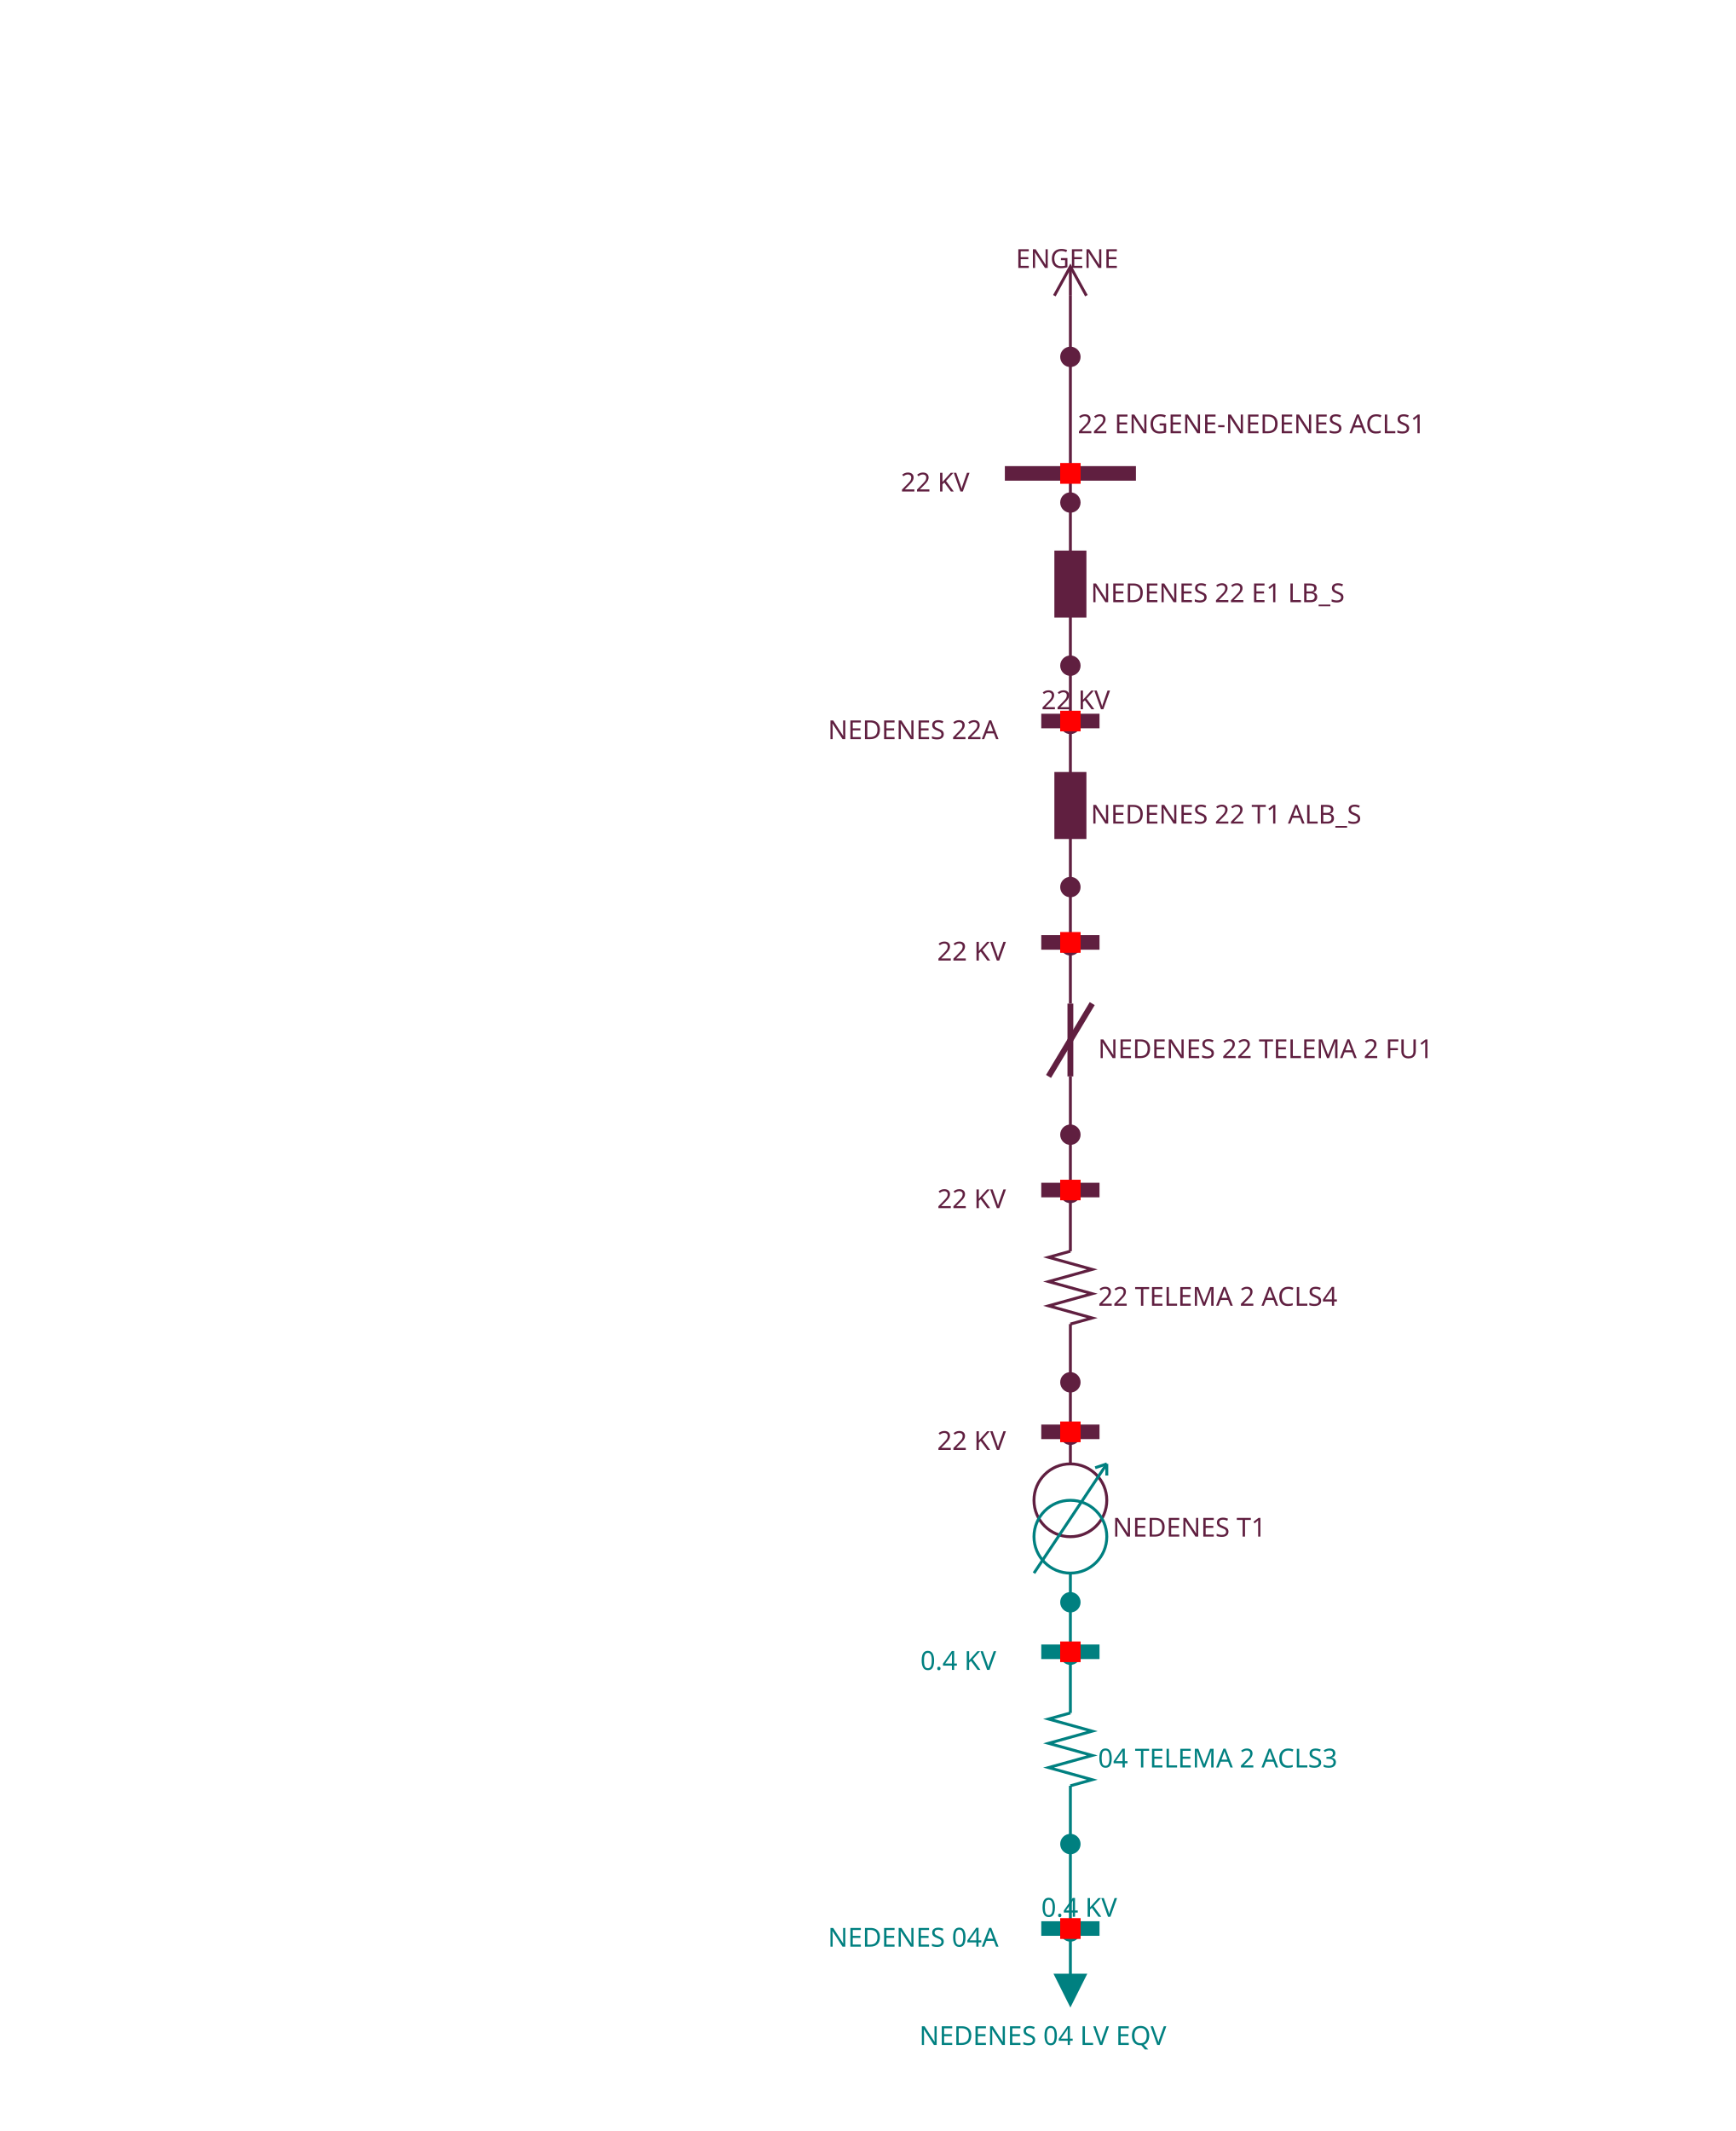
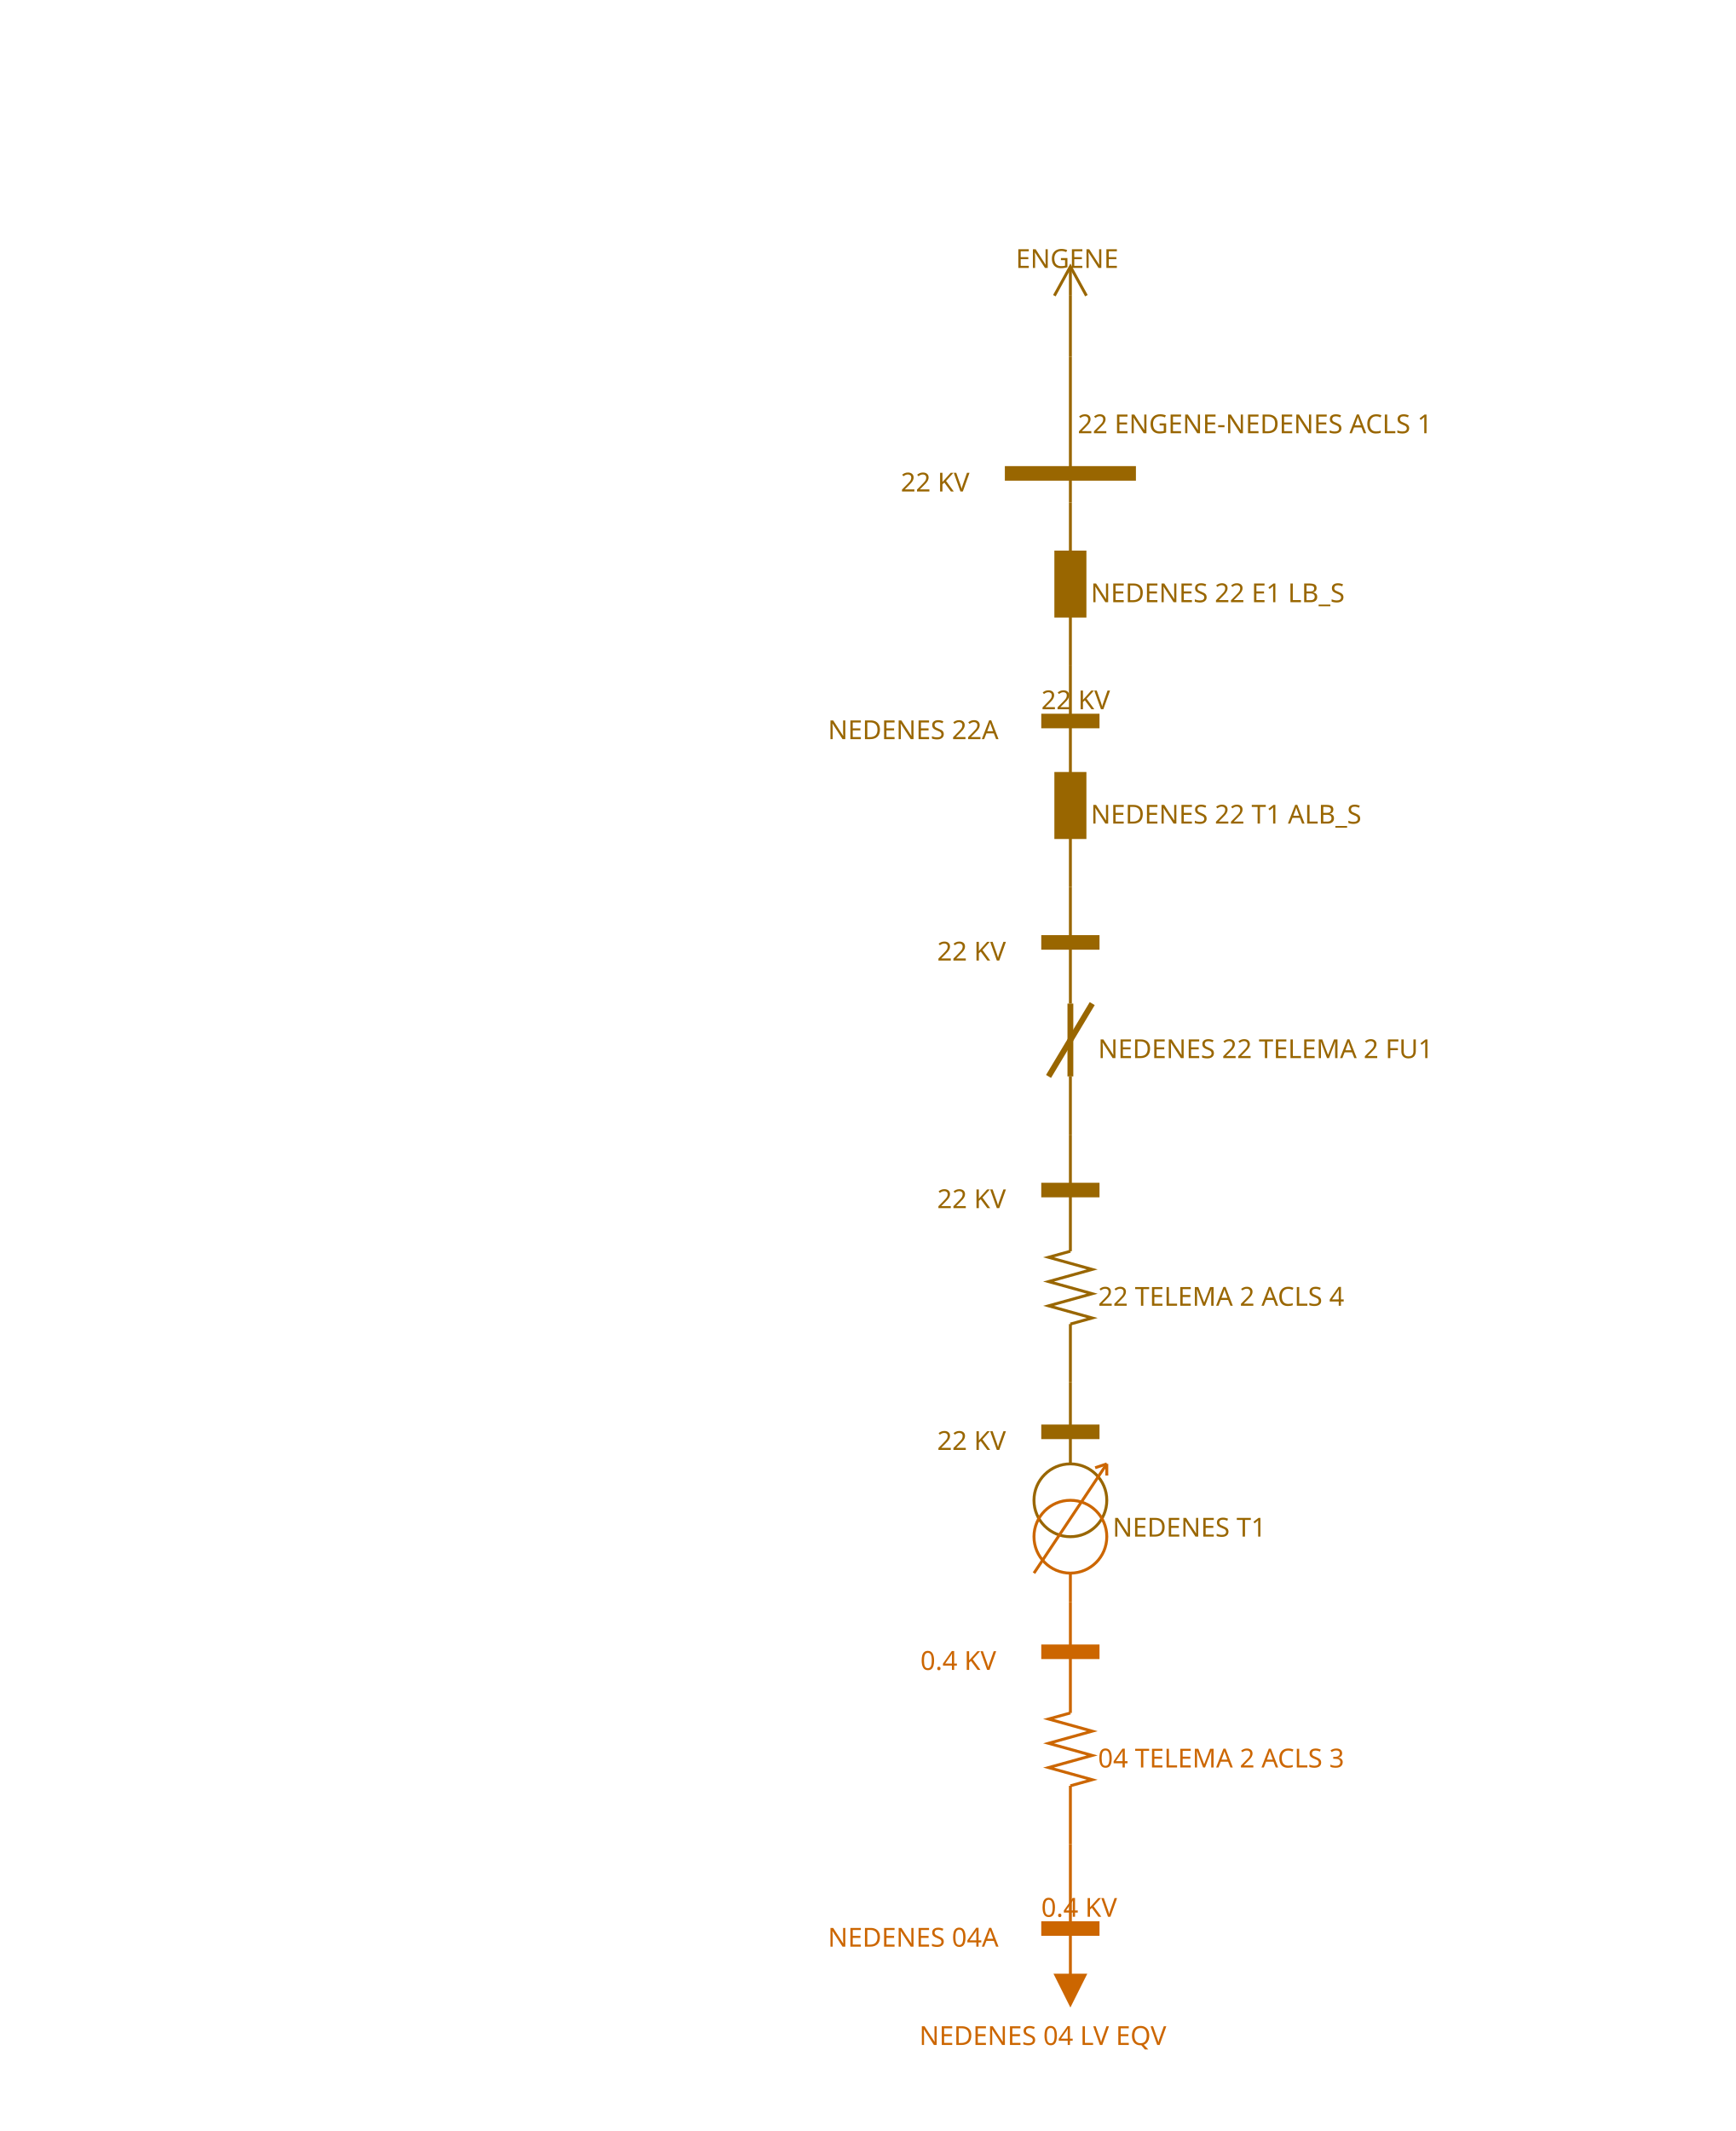
<svg xmlns="http://www.w3.org/2000/svg" xmlns:ns1="http://powerinfo.us/CIMSpy" xmlns:rdf="http://www.w3.org/1999/02/22-rdf-syntax-ns#" xmlns:xlink="http://www.w3.org/1999/xlink" id="NEDENES" width="595.75" height="731.5" viewBox="0 0 595.75 731.5" ns1:name="NEDENES" rdf:ID="_681a2179-5a55-11eb-a658-74e5f963e191" ns1:diagramType="7" style="background-color: #DCF5FF" fill="#DCF5FF">
-   <text id="FreeText_NEDENES CN 001" x="309.25" y="168.72" rdf:ID="_92d33b34-7034-11eb-a65a-74e5f963e191" fill="#601F40" font-family="Segoe UI" font-size="9" font-weight="normal">22 KV</text>
-   <text id="FreeText_NEDENES 22 E1 LB_S" x="374.5" y="206.72" rdf:ID="_55de4e32-8cb0-4602-9901-ec91e104b300" fill="#601F40" font-family="Segoe UI" font-size="9" font-weight="normal">NEDENES 22 E1 LB_S</text>
-   <text id="FreeText_NEDENES 22 TELEMA 2 FU1" x="377" y="363.22" rdf:ID="_38cd8874-fb01-462c-8c85-95dac14fee9c" fill="#601F40" font-family="Segoe UI" font-size="9" font-weight="normal">NEDENES 22 TELEMA 2 FU1</text>
-   <text id="FreeText_NEDENES 22 T1 ALB_S" x="374.5" y="282.72" rdf:ID="_20605037-a626-4691-8601-89666564ff87" fill="#601F40" font-family="Segoe UI" font-size="9" font-weight="normal">NEDENES 22 T1 ALB_S</text>
-   <text id="FreeText_22 TELEMA 2 ACLS4" x="377" y="448.22" rdf:ID="_d1afcb93-f7d9-4e93-8c91-bbeb35f2a322" fill="#601F40" font-family="Segoe UI" font-size="9" font-weight="normal">22 TELEMA 2 ACLS4</text>
-   <text id="FreeText_NEDENES 04 LV EQV" x="315.625" y="701.97" rdf:ID="_c70c1ea0-c58b-624b-ab6a-0072ad2eea25" fill="#008080" font-family="Segoe UI" font-size="9" font-weight="normal">NEDENES 04 LV EQV</text>
-   <text id="FreeText_04 TELEMA 2 ACLS3" x="377" y="606.72" rdf:ID="_cf484bc9-2ef9-4116-a5a9-9a5db3e09df9" fill="#008080" font-family="Segoe UI" font-size="9" font-weight="normal">04 TELEMA 2 ACLS3</text>
-   <text id="FreeText_NEDENES T1" x="382" y="527.47" rdf:ID="_681a309b-5a55-11eb-a658-74e5f963e191" fill="#601F40" font-family="Segoe UI" font-size="9" font-weight="normal">NEDENES T1</text>
-   <text id="FreeText_22 ENGENE-NEDENES ACLS1" x="370" y="148.72" rdf:ID="_92d33be4-7034-11eb-a65a-74e5f963e191" fill="#601F40" font-family="Segoe UI" font-size="9" font-weight="normal">22 ENGENE-NEDENES ACLS1</text>
+   <text id="FreeText_NEDENES CN 001" x="309.25" y="168.72" rdf:ID="_92d33b34-7034-11eb-a65a-74e5f963e191" fill="#996600" font-family="Segoe UI" font-size="9" font-weight="normal">22 KV</text>
+   <text id="FreeText_NEDENES 22 T1 ALB_S" x="374.5" y="282.72" rdf:ID="_20605037-a626-4691-8601-89666564ff87" fill="#996600" font-family="Segoe UI" font-size="9" font-weight="normal">NEDENES 22 T1 ALB_S</text>
+   <text id="FreeText_NEDENES 22 E1 LB_S" x="374.5" y="206.72" rdf:ID="_55de4e32-8cb0-4602-9901-ec91e104b300" fill="#996600" font-family="Segoe UI" font-size="9" font-weight="normal">NEDENES 22 E1 LB_S</text>
+   <text id="FreeText_NEDENES 22 TELEMA 2 FU1" x="377" y="363.22" rdf:ID="_38cd8874-fb01-462c-8c85-95dac14fee9c" fill="#996600" font-family="Segoe UI" font-size="9" font-weight="normal">NEDENES 22 TELEMA 2 FU1</text>
+   <text id="FreeText_22 TELEMA 2 ACLS 4" x="377" y="448.22" rdf:ID="_d1afcb93-f7d9-4e93-8c91-bbeb35f2a322" fill="#996600" font-family="Segoe UI" font-size="9" font-weight="normal">22 TELEMA 2 ACLS 4</text>
+   <text id="FreeText_NEDENES 04 LV EQV" x="315.625" y="701.97" rdf:ID="_c70c1ea0-c58b-624b-ab6a-0072ad2eea25" fill="#CC6600" font-family="Segoe UI" font-size="9" font-weight="normal">NEDENES 04 LV EQV</text>
+   <text id="FreeText_04 TELEMA 2 ACLS 3" x="377" y="606.72" rdf:ID="_cf484bc9-2ef9-4116-a5a9-9a5db3e09df9" fill="#CC6600" font-family="Segoe UI" font-size="9" font-weight="normal">04 TELEMA 2 ACLS 3</text>
+   <text id="FreeText_NEDENES T1" x="382" y="527.47" rdf:ID="_681a309b-5a55-11eb-a658-74e5f963e191" fill="#996600" font-family="Segoe UI" font-size="9" font-weight="normal">NEDENES T1</text>
+   <text id="FreeText_22 ENGENE-NEDENES ACLS 1" x="370" y="148.72" rdf:ID="_92d33be4-7034-11eb-a65a-74e5f963e191" fill="#996600" font-family="Segoe UI" font-size="9" font-weight="normal">22 ENGENE-NEDENES ACLS 1</text>
  <a id="xlink_FreeText_ENGENE" xlink:href="ENGENE.svg">
-     <text id="FreeText_ENGENE" x="348.75" y="91.97" rdf:ID="_681a1e15-5a55-11eb-a658-74e5f963e191" fill="#601F40" font-family="Segoe UI" font-size="9" font-weight="normal">ENGENE</text>
+     <text id="FreeText_ENGENE" x="348.75" y="91.97" rdf:ID="_681a1e15-5a55-11eb-a658-74e5f963e191" fill="#996600" font-family="Segoe UI" font-size="9" font-weight="normal">ENGENE</text>
  </a>
-   <text id="FreeText_NEDENES CN 005" x="321.75" y="497.72" rdf:ID="_9bf03de1-7f35-4dfe-86aa-29dff75a6962" fill="#601F40" font-family="Segoe UI" font-size="9" font-weight="normal">22 KV</text>
-   <text id="FreeText_NEDENES CN 003" x="316" y="573.22" rdf:ID="_681a21b3-5a55-11eb-a658-74e5f963e191" fill="#008080" font-family="Segoe UI" font-size="9" font-weight="normal">0.4 KV</text>
-   <text id="FreeText_NEDENES CN 002" x="321.75" y="414.72" rdf:ID="_d5b4c5ad-1762-8e43-9330-6ec8f7d97bce" fill="#601F40" font-family="Segoe UI" font-size="9" font-weight="normal">22 KV</text>
-   <text id="FreeText_NEDENES 22A CN 002" x="357.5" y="243.47" rdf:ID="_681a2178-5a55-11eb-a658-74e5f963e191" fill="#601F40" font-family="Segoe UI" font-size="9" font-weight="normal">22 KV</text>
-   <text id="FreeText_NEDENES 22A CN 002" x="284.25" y="253.72" rdf:ID="_681a2178-5a55-11eb-a658-74e5f963e191" fill="#601F40" font-family="Segoe UI" font-size="9" font-weight="normal">NEDENES 22A</text>
-   <text id="FreeText_NEDENES CN 004" x="321.75" y="329.72" rdf:ID="_ec60b5b3-1ffc-f940-8ce5-140d04267667" fill="#601F40" font-family="Segoe UI" font-size="9" font-weight="normal">22 KV</text>
-   <text id="FreeText_XNED1_XNED2 CN" x="357.5" y="657.97" rdf:ID="_45fed034-857e-48df-b6ad-45d82eec564d" fill="#008080" font-family="Segoe UI" font-size="9" font-weight="normal">0.4 KV</text>
-   <text id="FreeText_XNED1_XNED2 CN" x="284.25" y="668.22" rdf:ID="_45fed034-857e-48df-b6ad-45d82eec564d" fill="#008080" font-family="Segoe UI" font-size="9" font-weight="normal">NEDENES 04A</text>
-   <polyline id="ACLineSegment_22 ENGENE-NEDENES ACLS1" points="367.5,122.5 367.5,162.5" rdf:ID="_92d33be4-7034-11eb-a65a-74e5f963e191" stroke="#601F40" fill="none" stroke-width="1" />
-   <polyline id="PinLink_T1 NEDENES T1 P" points="367.5,492.5 367.5,491.5" rdf:ID="_92d33bfd-7034-11eb-a65a-74e5f963e191" stroke="#601F40" fill="none" stroke-width="1" />
-   <polyline id="PinLink_T1 22 TELEMA 2 ACLS4" points="367.5,474.5 367.5,491.5" rdf:ID="_eaa32378-2082-4b76-92df-09fa5f8b8b51" stroke="#601F40" fill="none" stroke-width="1" />
-   <polyline id="PinLink_T2 NEDENES T1 S" points="367.5,550 367.5,567" rdf:ID="_92d33bff-7034-11eb-a65a-74e5f963e191" stroke="#008080" fill="none" stroke-width="1" />
-   <polyline id="PinLink_T1 22 TELEMA 2 ACLS4" points="367.5,568 367.5,567" rdf:ID="_25581747-6599-46ae-a8ac-62a0161045aa" stroke="#008080" fill="none" stroke-width="1" />
-   <polyline id="PinLink_T2 22 TELEMA 2 ACLS4" points="367.5,409.5 367.5,408.5" rdf:ID="_db529221-814c-4f40-ab73-a7084d6308b7" stroke="#601F40" fill="none" stroke-width="1" />
-   <polyline id="PinLink_T2 22 TELEMA 2 FU1" points="367.5,389.5 367.5,408.5" rdf:ID="_21699bda-a520-45ea-b011-21a56bf567d7" stroke="#601F40" fill="none" stroke-width="1" />
-   <polyline id="PinLink_T1 NEDENES 22 E1 LB_S" points="367.5,172.5 367.5,162.5" rdf:ID="_bec25a71-68ca-496f-ad8a-edf43f6e6982" stroke="#601F40" fill="none" stroke-width="1" />
-   <polyline id="PinLink_T2 NEDENES 22 E1 LB_S" points="367.5,228.5 367.5,247.5" rdf:ID="_0766474a-94ad-40b5-8bb5-db0b7fcd04ff" stroke="#601F40" fill="none" stroke-width="1" />
-   <polyline id="PinLink_T1 NEDENES 22 T1 ALB_S" points="367.5,248.5 367.5,247.5" rdf:ID="_fa9b4957-62cd-4146-8483-a9620bf5ba3f" stroke="#601F40" fill="none" stroke-width="1" />
-   <polyline id="PinLink_T1 22 TELEMA 2 FU1" points="367.5,324.5 367.5,323.5" rdf:ID="_f3b95f0e-d18e-4d14-a61a-79c020ac8c30" stroke="#601F40" fill="none" stroke-width="1" />
-   <polyline id="PinLink_T2 NEDENES 22 T1 ALB_S" points="367.5,304.5 367.5,323.5" rdf:ID="_802d9d22-8304-5444-ac23-6f071fb84b77" stroke="#601F40" fill="none" stroke-width="1" />
-   <polyline id="PinLink_T1 NEDENES 04 LV EQV" points="367.5,663 367.5,662" rdf:ID="_ef17168b-d7ee-7548-9822-e10bbbcec793" stroke="#008080" fill="none" stroke-width="1" />
-   <polyline id="PinLink_T2 A22 TELEMA 2 ACLS4" points="367.5,633 367.5,662" rdf:ID="_c2797e60-6614-4c5f-9090-ed8cef7b15b5" stroke="#008080" fill="none" stroke-width="1" />
+   <text id="FreeText_NEDENES CN 005" x="321.75" y="497.72" rdf:ID="_9bf03de1-7f35-4dfe-86aa-29dff75a6962" fill="#996600" font-family="Segoe UI" font-size="9" font-weight="normal">22 KV</text>
+   <text id="FreeText_NEDENES CN 003" x="316" y="573.22" rdf:ID="_681a21b3-5a55-11eb-a658-74e5f963e191" fill="#CC6600" font-family="Segoe UI" font-size="9" font-weight="normal">0.4 KV</text>
+   <text id="FreeText_NEDENES CN 002" x="321.75" y="414.72" rdf:ID="_d5b4c5ad-1762-8e43-9330-6ec8f7d97bce" fill="#996600" font-family="Segoe UI" font-size="9" font-weight="normal">22 KV</text>
+   <text id="FreeText_NEDENES 22A CN 002" x="357.5" y="243.47" rdf:ID="_681a2178-5a55-11eb-a658-74e5f963e191" fill="#996600" font-family="Segoe UI" font-size="9" font-weight="normal">22 KV</text>
+   <text id="FreeText_NEDENES 22A CN 002" x="284.25" y="253.72" rdf:ID="_681a2178-5a55-11eb-a658-74e5f963e191" fill="#996600" font-family="Segoe UI" font-size="9" font-weight="normal">NEDENES 22A</text>
+   <text id="FreeText_NEDENES CN 004" x="321.75" y="329.72" rdf:ID="_ec60b5b3-1ffc-f940-8ce5-140d04267667" fill="#996600" font-family="Segoe UI" font-size="9" font-weight="normal">22 KV</text>
+   <text id="FreeText_XNED1_XNED2 CN" x="357.5" y="657.97" rdf:ID="_45fed034-857e-48df-b6ad-45d82eec564d" fill="#CC6600" font-family="Segoe UI" font-size="9" font-weight="normal">0.4 KV</text>
+   <text id="FreeText_XNED1_XNED2 CN" x="284.25" y="668.22" rdf:ID="_45fed034-857e-48df-b6ad-45d82eec564d" fill="#CC6600" font-family="Segoe UI" font-size="9" font-weight="normal">NEDENES 04A</text>
+   <polyline id="ACLineSegment_22 ENGENE-NEDENES ACLS 1" points="367.5,122.5 367.5,162.5" rdf:ID="_92d33be4-7034-11eb-a65a-74e5f963e191" stroke="#996600" fill="none" stroke-width="1" />
+   <polyline id="PinLink_T1 NEDENES T1 22 P" points="367.5,492.5 367.5,491.5" rdf:ID="_92d33bfd-7034-11eb-a65a-74e5f963e191" stroke="#996600" fill="none" stroke-width="1" />
+   <polyline id="PinLink_T1 22 TELEMA 2 ACLS4" points="367.5,474.5 367.5,491.5" rdf:ID="_eaa32378-2082-4b76-92df-09fa5f8b8b51" stroke="#996600" fill="none" stroke-width="1" />
+   <polyline id="PinLink_T2 NEDENES T1 04 S" points="367.5,550 367.5,567" rdf:ID="_92d33bff-7034-11eb-a65a-74e5f963e191" stroke="#CC6600" fill="none" stroke-width="1" />
+   <polyline id="PinLink_T1 04 TELEMA 2 ACLS 3" points="367.5,568 367.5,567" rdf:ID="_25581747-6599-46ae-a8ac-62a0161045aa" stroke="#CC6600" fill="none" stroke-width="1" />
+   <polyline id="PinLink_T2 22 TELEMA 2 ACLS4" points="367.5,409.5 367.5,408.5" rdf:ID="_db529221-814c-4f40-ab73-a7084d6308b7" stroke="#996600" fill="none" stroke-width="1" />
+   <polyline id="PinLink_T2 22 TELEMA 2 FU1" points="367.5,389.5 367.5,408.5" rdf:ID="_21699bda-a520-45ea-b011-21a56bf567d7" stroke="#996600" fill="none" stroke-width="1" />
+   <polyline id="PinLink_T1 NEDENES 22 T1 ALB_S" points="367.5,248.5 367.5,247.5" rdf:ID="_fa9b4957-62cd-4146-8483-a9620bf5ba3f" stroke="#996600" fill="none" stroke-width="1" />
+   <polyline id="PinLink_T2 NEDENES 22 E1 LB_S" points="367.5,228.5 367.5,247.5" rdf:ID="_0766474a-94ad-40b5-8bb5-db0b7fcd04ff" stroke="#996600" fill="none" stroke-width="1" />
+   <polyline id="PinLink_T2 NEDENES 22 T1 ALB_S" points="367.5,304.5 367.5,323.5" rdf:ID="_802d9d22-8304-5444-ac23-6f071fb84b77" stroke="#996600" fill="none" stroke-width="1" />
+   <polyline id="PinLink_T1 22 TELEMA 2 FU1" points="367.5,324.5 367.5,323.5" rdf:ID="_f3b95f0e-d18e-4d14-a61a-79c020ac8c30" stroke="#996600" fill="none" stroke-width="1" />
+   <polyline id="PinLink_T1 NEDENES 22 E1 LB_S" points="367.5,172.5 367.5,162.5" rdf:ID="_bec25a71-68ca-496f-ad8a-edf43f6e6982" stroke="#996600" fill="none" stroke-width="1" />
+   <polyline id="PinLink_T1 NEDENES 04 LV EQV" points="367.5,663 367.5,662" rdf:ID="_ef17168b-d7ee-7548-9822-e10bbbcec793" stroke="#CC6600" fill="none" stroke-width="1" />
+   <polyline id="PinLink_T2 04 TELEMA 2 ACLS 3" points="367.5,633 367.5,662" rdf:ID="_c2797e60-6614-4c5f-9090-ed8cef7b15b5" stroke="#CC6600" fill="none" stroke-width="1" />
+   <g id="Breaker_NEDENES 22 T1 ALB_S" rdf:ID="_20605037-a626-4691-8601-89666564ff87">
+     <rect id="Breaker_NEDENES 22 T1 ALB_S_1" x="362.5" y="265.5" width="10" height="22" stroke="#996600" fill="#996600" stroke-width="1" />
+     <line id="Breaker_NEDENES 22 T1 ALB_S_2" x1="367.5" y1="248.5" x2="367.5" y2="265.5" stroke="#996600" fill="none" stroke-width="1" />
+     <line id="Breaker_NEDENES 22 T1 ALB_S_3" x1="367.5" y1="287.5" x2="367.5" y2="304.5" stroke="#996600" fill="none" stroke-width="1" />
+   </g>
  <g id="Breaker_NEDENES 22 E1 LB_S" rdf:ID="_55de4e32-8cb0-4602-9901-ec91e104b300">
-     <rect id="Breaker_NEDENES 22 E1 LB_S_1" x="362.5" y="189.5" width="10" height="22" stroke="#601F40" fill="#601F40" stroke-width="1" />
-     <line id="Breaker_NEDENES 22 E1 LB_S_2" x1="367.5" y1="172.5" x2="367.5" y2="189.5" stroke="#601F40" fill="none" stroke-width="1" />
-     <line id="Breaker_NEDENES 22 E1 LB_S_3" x1="367.5" y1="211.5" x2="367.5" y2="228.5" stroke="#601F40" fill="none" stroke-width="1" />
-     <ellipse id="Breaker_NEDENES 22 E1 LB_S_4" cx="367.5" cy="172.5" rx="3" ry="3" stroke="#601F40" fill="#601F40" stroke-width="1" />
-     <ellipse id="Breaker_NEDENES 22 E1 LB_S_5" cx="367.5" cy="228.5" rx="3" ry="3" stroke="#601F40" fill="#601F40" stroke-width="1" />
+     <rect id="Breaker_NEDENES 22 E1 LB_S_1" x="362.5" y="189.5" width="10" height="22" stroke="#996600" fill="#996600" stroke-width="1" />
+     <line id="Breaker_NEDENES 22 E1 LB_S_2" x1="367.5" y1="172.5" x2="367.5" y2="189.5" stroke="#996600" fill="none" stroke-width="1" />
+     <line id="Breaker_NEDENES 22 E1 LB_S_3" x1="367.5" y1="211.5" x2="367.5" y2="228.5" stroke="#996600" fill="none" stroke-width="1" />
  </g>
  <g id="Disconnector_NEDENES 22 TELEMA 2 FU1" rdf:ID="_38cd8874-fb01-462c-8c85-95dac14fee9c">
-     <line id="Disconnector_NEDENES 22 TELEMA 2 FU1_1" x1="367.5" y1="344.5" x2="367.5" y2="369.5" stroke="#601F40" fill="none" stroke-width="2" />
-     <line id="Disconnector_NEDENES 22 TELEMA 2 FU1_2" x1="375" y1="344.5" x2="360" y2="369.5" stroke="#601F40" fill="none" stroke-width="2" />
-     <line id="Disconnector_NEDENES 22 TELEMA 2 FU1_3" x1="367.5" y1="324.5" x2="367.5" y2="344.5" stroke="#601F40" fill="none" stroke-width="1" />
-     <line id="Disconnector_NEDENES 22 TELEMA 2 FU1_4" x1="367.5" y1="369.5" x2="367.5" y2="389.5" stroke="#601F40" fill="none" stroke-width="1" />
-     <ellipse id="Disconnector_NEDENES 22 TELEMA 2 FU1_5" cx="367.5" cy="324.5" rx="3" ry="3" stroke="#601F40" fill="#601F40" stroke-width="1" />
-     <ellipse id="Disconnector_NEDENES 22 TELEMA 2 FU1_6" cx="367.5" cy="389.5" rx="3" ry="3" stroke="#601F40" fill="#601F40" stroke-width="1" />
+     <line id="Disconnector_NEDENES 22 TELEMA 2 FU1_1" x1="367.5" y1="344.5" x2="367.5" y2="369.5" stroke="#996600" fill="none" stroke-width="2" />
+     <line id="Disconnector_NEDENES 22 TELEMA 2 FU1_2" x1="375" y1="344.5" x2="360" y2="369.5" stroke="#996600" fill="none" stroke-width="2" />
+     <line id="Disconnector_NEDENES 22 TELEMA 2 FU1_3" x1="367.5" y1="324.5" x2="367.5" y2="344.5" stroke="#996600" fill="none" stroke-width="1" />
+     <line id="Disconnector_NEDENES 22 TELEMA 2 FU1_4" x1="367.5" y1="369.5" x2="367.5" y2="389.5" stroke="#996600" fill="none" stroke-width="1" />
  </g>
-   <g id="Breaker_NEDENES 22 T1 ALB_S" rdf:ID="_20605037-a626-4691-8601-89666564ff87">
-     <rect id="Breaker_NEDENES 22 T1 ALB_S_1" x="362.5" y="265.5" width="10" height="22" stroke="#601F40" fill="#601F40" stroke-width="1" />
-     <line id="Breaker_NEDENES 22 T1 ALB_S_2" x1="367.5" y1="248.5" x2="367.5" y2="265.5" stroke="#601F40" fill="none" stroke-width="1" />
-     <line id="Breaker_NEDENES 22 T1 ALB_S_3" x1="367.5" y1="287.5" x2="367.5" y2="304.5" stroke="#601F40" fill="none" stroke-width="1" />
-     <ellipse id="Breaker_NEDENES 22 T1 ALB_S_4" cx="367.5" cy="248.5" rx="3" ry="3" stroke="#601F40" fill="#601F40" stroke-width="1" />
-     <ellipse id="Breaker_NEDENES 22 T1 ALB_S_5" cx="367.5" cy="304.5" rx="3" ry="3" stroke="#601F40" fill="#601F40" stroke-width="1" />
-   </g>
-   <g id="Impedance_22 TELEMA 2 ACLS4" rdf:ID="_d1afcb93-f7d9-4e93-8c91-bbeb35f2a322">
-     <polyline id="Impedance_22 TELEMA 2 ACLS4_1" points="367.5,429.5 360,431.583 375,435.75 360,439.917 375,444.083 360,448.25 375,452.417 367.5,454.5" stroke="#601F40" fill="none" stroke-width="1" />
-     <line id="Impedance_22 TELEMA 2 ACLS4_2" x1="367.5" y1="409.5" x2="367.5" y2="429.5" stroke="#601F40" fill="none" stroke-width="1" />
-     <line id="Impedance_22 TELEMA 2 ACLS4_3" x1="367.5" y1="454.5" x2="367.5" y2="474.5" stroke="#601F40" fill="none" stroke-width="1" />
-     <ellipse id="Impedance_22 TELEMA 2 ACLS4_4" cx="367.5" cy="409.5" rx="3" ry="3" stroke="#601F40" fill="#601F40" stroke-width="1" />
-     <ellipse id="Impedance_22 TELEMA 2 ACLS4_5" cx="367.5" cy="474.5" rx="3" ry="3" stroke="#601F40" fill="#601F40" stroke-width="1" />
+   <g id="Impedance_22 TELEMA 2 ACLS 4" rdf:ID="_d1afcb93-f7d9-4e93-8c91-bbeb35f2a322">
+     <polyline id="Impedance_22 TELEMA 2 ACLS 4_1" points="367.5,429.5 360,431.583 375,435.75 360,439.917 375,444.083 360,448.25 375,452.417 367.5,454.5" stroke="#996600" fill="none" stroke-width="1" />
+     <line id="Impedance_22 TELEMA 2 ACLS 4_2" x1="367.5" y1="409.5" x2="367.5" y2="429.5" stroke="#996600" fill="none" stroke-width="1" />
+     <line id="Impedance_22 TELEMA 2 ACLS 4_3" x1="367.5" y1="454.5" x2="367.5" y2="474.5" stroke="#996600" fill="none" stroke-width="1" />
  </g>
  <a id="xlink_NeighborSubstation_ENGENE" xlink:href="ENGENE.svg">
    <g id="NeighborSubstation_ENGENE" rdf:ID="_681a1e15-5a55-11eb-a658-74e5f963e191" transform="rotate(180, 367.5, 107)">
-       <polyline id="NeighborSubstation_ENGENE_1" points="362,112.5 367.5,122.5 373,112.5" stroke="#601F40" fill="none" stroke-width="1" />
-       <line id="NeighborSubstation_ENGENE_2" x1="367.5" y1="112.5" x2="367.5" y2="122" stroke="#601F40" fill="none" stroke-width="1" />
-       <line id="NeighborSubstation_ENGENE_3" x1="367.5" y1="91.5" x2="367.5" y2="112.5" stroke="#601F40" fill="none" stroke-width="1" />
-       <ellipse id="NeighborSubstation_ENGENE_4" cx="367.5" cy="91.5" rx="3" ry="3" stroke="#601F40" fill="#601F40" stroke-width="1" />
+       <polyline id="NeighborSubstation_ENGENE_1" points="362,112.5 367.5,122.5 373,112.5" stroke="#996600" fill="none" stroke-width="1" />
+       <line id="NeighborSubstation_ENGENE_2" x1="367.5" y1="112.5" x2="367.5" y2="122" stroke="#996600" fill="none" stroke-width="1" />
+       <line id="NeighborSubstation_ENGENE_3" x1="367.5" y1="91.5" x2="367.5" y2="112.5" stroke="#996600" fill="none" stroke-width="1" />
    </g>
  </a>
  <g id="Load_NEDENES 04 LV EQV" rdf:ID="_c70c1ea0-c58b-624b-ab6a-0072ad2eea25">
-     <polygon id="Load_NEDENES 04 LV EQV_1" points="362.5,678 372.5,678 367.5,688" stroke="#008080" fill="#008080" stroke-width="1" />
-     <line id="Load_NEDENES 04 LV EQV_2" x1="367.5" y1="663" x2="367.5" y2="678" stroke="#008080" fill="none" stroke-width="1" />
-     <ellipse id="Load_NEDENES 04 LV EQV_3" cx="367.5" cy="663" rx="3" ry="3" stroke="#008080" fill="#008080" stroke-width="1" />
+     <polygon id="Load_NEDENES 04 LV EQV_1" points="362.5,678 372.5,678 367.5,688" stroke="#CC6600" fill="#CC6600" stroke-width="1" />
+     <line id="Load_NEDENES 04 LV EQV_2" x1="367.5" y1="663" x2="367.5" y2="678" stroke="#CC6600" fill="none" stroke-width="1" />
  </g>
-   <g id="Impedance_04 TELEMA 2 ACLS3" rdf:ID="_cf484bc9-2ef9-4116-a5a9-9a5db3e09df9">
-     <polyline id="Impedance_04 TELEMA 2 ACLS3_1" points="367.5,588 360,590.083 375,594.25 360,598.417 375,602.583 360,606.75 375,610.917 367.5,613" stroke="#008080" fill="none" stroke-width="1" />
-     <line id="Impedance_04 TELEMA 2 ACLS3_2" x1="367.5" y1="568" x2="367.5" y2="588" stroke="#008080" fill="none" stroke-width="1" />
-     <line id="Impedance_04 TELEMA 2 ACLS3_3" x1="367.5" y1="613" x2="367.5" y2="633" stroke="#008080" fill="none" stroke-width="1" />
-     <ellipse id="Impedance_04 TELEMA 2 ACLS3_4" cx="367.5" cy="568" rx="3" ry="3" stroke="#008080" fill="#008080" stroke-width="1" />
-     <ellipse id="Impedance_04 TELEMA 2 ACLS3_5" cx="367.5" cy="633" rx="3" ry="3" stroke="#008080" fill="#008080" stroke-width="1" />
+   <g id="Impedance_04 TELEMA 2 ACLS 3" rdf:ID="_cf484bc9-2ef9-4116-a5a9-9a5db3e09df9">
+     <polyline id="Impedance_04 TELEMA 2 ACLS 3_1" points="367.5,588 360,590.083 375,594.25 360,598.417 375,602.583 360,606.75 375,610.917 367.5,613" stroke="#CC6600" fill="none" stroke-width="1" />
+     <line id="Impedance_04 TELEMA 2 ACLS 3_2" x1="367.5" y1="568" x2="367.5" y2="588" stroke="#CC6600" fill="none" stroke-width="1" />
+     <line id="Impedance_04 TELEMA 2 ACLS 3_3" x1="367.5" y1="613" x2="367.5" y2="633" stroke="#CC6600" fill="none" stroke-width="1" />
  </g>
  <g id="Transformer2W_NEDENES T1" rdf:ID="_681a309b-5a55-11eb-a658-74e5f963e191">
-     <ellipse id="Transformer2W_NEDENES T1_1" cx="367.5" cy="515" rx="12.5" ry="12.5" rdf:ID="_681a309e-5a55-11eb-a658-74e5f963e191" stroke="#601F40" fill="none" stroke-width="1" />
-     <ellipse id="Transformer2W_NEDENES T1_2" cx="367.5" cy="527.5" rx="12.5" ry="12.5" rdf:ID="_681a30a8-5a55-11eb-a658-74e5f963e191" stroke="#008080" fill="none" stroke-width="1" />
-     <line id="Transformer2W_NEDENES T1_3" x1="367.5" y1="492.5" x2="367.5" y2="502.5" rdf:ID="_681a309e-5a55-11eb-a658-74e5f963e191" stroke="#601F40" fill="none" stroke-width="1" />
-     <line id="Transformer2W_NEDENES T1_4" x1="367.5" y1="540" x2="367.5" y2="550" rdf:ID="_681a30a8-5a55-11eb-a658-74e5f963e191" stroke="#008080" fill="none" stroke-width="1" />
+     <ellipse id="Transformer2W_NEDENES T1_1" cx="367.5" cy="515" rx="12.5" ry="12.5" rdf:ID="_681a309e-5a55-11eb-a658-74e5f963e191" stroke="#996600" fill="none" stroke-width="1" />
+     <ellipse id="Transformer2W_NEDENES T1_2" cx="367.5" cy="527.5" rx="12.5" ry="12.5" rdf:ID="_681a30a8-5a55-11eb-a658-74e5f963e191" stroke="#CC6600" fill="none" stroke-width="1" />
+     <line id="Transformer2W_NEDENES T1_3" x1="367.5" y1="492.5" x2="367.5" y2="502.5" rdf:ID="_681a309e-5a55-11eb-a658-74e5f963e191" stroke="#996600" fill="none" stroke-width="1" />
+     <line id="Transformer2W_NEDENES T1_4" x1="367.5" y1="540" x2="367.5" y2="550" rdf:ID="_681a30a8-5a55-11eb-a658-74e5f963e191" stroke="#CC6600" fill="none" stroke-width="1" />
    <g id="Transformer2W_NEDENES T1_5">
-       <line id="Transformer2W_NEDENES T1_5_1" x1="355" y1="540" x2="380" y2="502.5" stroke="#008080" fill="none" stroke-width="1" />
-       <line id="Transformer2W_NEDENES T1_5_2" x1="376" y1="503.833" x2="380" y2="502.5" stroke="#008080" fill="none" stroke-width="1" />
-       <line id="Transformer2W_NEDENES T1_5_3" x1="380" y1="506.5" x2="380" y2="502.5" stroke="#008080" fill="none" stroke-width="1" />
+       <line id="Transformer2W_NEDENES T1_5_1" x1="355" y1="540" x2="380" y2="502.5" stroke="#CC6600" fill="none" stroke-width="1" />
+       <line id="Transformer2W_NEDENES T1_5_2" x1="376" y1="503.833" x2="380" y2="502.5" stroke="#CC6600" fill="none" stroke-width="1" />
+       <line id="Transformer2W_NEDENES T1_5_3" x1="380" y1="506.5" x2="380" y2="502.5" stroke="#CC6600" fill="none" stroke-width="1" />
    </g>
-     <ellipse id="Transformer2W_NEDENES T1_6" cx="367.5" cy="492.5" rx="3" ry="3" stroke="#601F40" fill="#601F40" stroke-width="1" />
-     <ellipse id="Transformer2W_NEDENES T1_7" cx="367.5" cy="550" rx="3" ry="3" stroke="#008080" fill="#008080" stroke-width="1" />
  </g>
-   <line id="Bus_NEDENES CN 001" x1="345" y1="162.5" x2="390" y2="162.5" rdf:ID="_92d33b34-7034-11eb-a65a-74e5f963e191" stroke="#601F40" fill="none" stroke-width="5" />
-   <line id="Bus_NEDENES CN 005" x1="357.5" y1="491.5" x2="377.5" y2="491.5" rdf:ID="_9bf03de1-7f35-4dfe-86aa-29dff75a6962" stroke="#601F40" fill="none" stroke-width="5" />
-   <line id="Bus_NEDENES CN 003" x1="357.5" y1="567" x2="377.5" y2="567" rdf:ID="_681a21b3-5a55-11eb-a658-74e5f963e191" stroke="#008080" fill="none" stroke-width="5" />
-   <line id="Bus_NEDENES CN 002" x1="357.5" y1="408.5" x2="377.5" y2="408.5" rdf:ID="_d5b4c5ad-1762-8e43-9330-6ec8f7d97bce" stroke="#601F40" fill="none" stroke-width="5" />
-   <line id="Bus_NEDENES 22A CN 002" x1="357.5" y1="247.5" x2="377.5" y2="247.5" rdf:ID="_681a2178-5a55-11eb-a658-74e5f963e191" stroke="#601F40" fill="none" stroke-width="5" />
-   <line id="Bus_NEDENES CN 004" x1="357.5" y1="323.5" x2="377.5" y2="323.5" rdf:ID="_ec60b5b3-1ffc-f940-8ce5-140d04267667" stroke="#601F40" fill="none" stroke-width="5" />
-   <line id="Bus_XNED1_XNED2 CN" x1="357.5" y1="662" x2="377.5" y2="662" rdf:ID="_45fed034-857e-48df-b6ad-45d82eec564d" stroke="#008080" fill="none" stroke-width="5" />
-   <g id="NEDENES_69">
-     <rect id="NEDENES_69_1" x="364.5" y="159.5" width="6" height="6" stroke="#FF0000" fill="#FF0000" stroke-width="1" />
-   </g>
-   <g id="NEDENES_70">
-     <rect id="NEDENES_70_1" x="364.5" y="159.5" width="6" height="6" stroke="#FF0000" fill="#FF0000" stroke-width="1" />
-   </g>
-   <g id="NEDENES_71">
-     <rect id="NEDENES_71_1" x="364.5" y="488.5" width="6" height="6" stroke="#FF0000" fill="#FF0000" stroke-width="1" />
-   </g>
-   <g id="NEDENES_72">
-     <rect id="NEDENES_72_1" x="364.5" y="488.5" width="6" height="6" stroke="#FF0000" fill="#FF0000" stroke-width="1" />
-   </g>
-   <g id="NEDENES_73">
-     <rect id="NEDENES_73_1" x="364.5" y="564" width="6" height="6" stroke="#FF0000" fill="#FF0000" stroke-width="1" />
-   </g>
-   <g id="NEDENES_74">
-     <rect id="NEDENES_74_1" x="364.5" y="564" width="6" height="6" stroke="#FF0000" fill="#FF0000" stroke-width="1" />
-   </g>
-   <g id="NEDENES_75">
-     <rect id="NEDENES_75_1" x="364.5" y="405.5" width="6" height="6" stroke="#FF0000" fill="#FF0000" stroke-width="1" />
-   </g>
-   <g id="NEDENES_76">
-     <rect id="NEDENES_76_1" x="364.5" y="405.5" width="6" height="6" stroke="#FF0000" fill="#FF0000" stroke-width="1" />
-   </g>
-   <g id="NEDENES_77">
-     <rect id="NEDENES_77_1" x="364.5" y="244.5" width="6" height="6" stroke="#FF0000" fill="#FF0000" stroke-width="1" />
-   </g>
-   <g id="NEDENES_78">
-     <rect id="NEDENES_78_1" x="364.5" y="244.5" width="6" height="6" stroke="#FF0000" fill="#FF0000" stroke-width="1" />
-   </g>
-   <g id="NEDENES_79">
-     <rect id="NEDENES_79_1" x="364.5" y="320.5" width="6" height="6" stroke="#FF0000" fill="#FF0000" stroke-width="1" />
-   </g>
-   <g id="NEDENES_80">
-     <rect id="NEDENES_80_1" x="364.5" y="320.5" width="6" height="6" stroke="#FF0000" fill="#FF0000" stroke-width="1" />
-   </g>
-   <g id="NEDENES_81">
-     <rect id="NEDENES_81_1" x="364.5" y="659" width="6" height="6" stroke="#FF0000" fill="#FF0000" stroke-width="1" />
-   </g>
-   <g id="NEDENES_82">
-     <rect id="NEDENES_82_1" x="364.5" y="659" width="6" height="6" stroke="#FF0000" fill="#FF0000" stroke-width="1" />
-   </g>
+   <line id="Bus_NEDENES CN 001" x1="345" y1="162.5" x2="390" y2="162.5" rdf:ID="_92d33b34-7034-11eb-a65a-74e5f963e191" stroke="#996600" fill="none" stroke-width="5" />
+   <line id="Bus_NEDENES CN 005" x1="357.5" y1="491.5" x2="377.5" y2="491.5" rdf:ID="_9bf03de1-7f35-4dfe-86aa-29dff75a6962" stroke="#996600" fill="none" stroke-width="5" />
+   <line id="Bus_NEDENES CN 003" x1="357.5" y1="567" x2="377.5" y2="567" rdf:ID="_681a21b3-5a55-11eb-a658-74e5f963e191" stroke="#CC6600" fill="none" stroke-width="5" />
+   <line id="Bus_NEDENES CN 002" x1="357.5" y1="408.5" x2="377.5" y2="408.5" rdf:ID="_d5b4c5ad-1762-8e43-9330-6ec8f7d97bce" stroke="#996600" fill="none" stroke-width="5" />
+   <line id="Bus_NEDENES 22A CN 002" x1="357.5" y1="247.5" x2="377.5" y2="247.5" rdf:ID="_681a2178-5a55-11eb-a658-74e5f963e191" stroke="#996600" fill="none" stroke-width="5" />
+   <line id="Bus_NEDENES CN 004" x1="357.5" y1="323.5" x2="377.5" y2="323.5" rdf:ID="_ec60b5b3-1ffc-f940-8ce5-140d04267667" stroke="#996600" fill="none" stroke-width="5" />
+   <line id="Bus_XNED1_XNED2 CN" x1="357.5" y1="662" x2="377.5" y2="662" rdf:ID="_45fed034-857e-48df-b6ad-45d82eec564d" stroke="#CC6600" fill="none" stroke-width="5" />
</svg>
